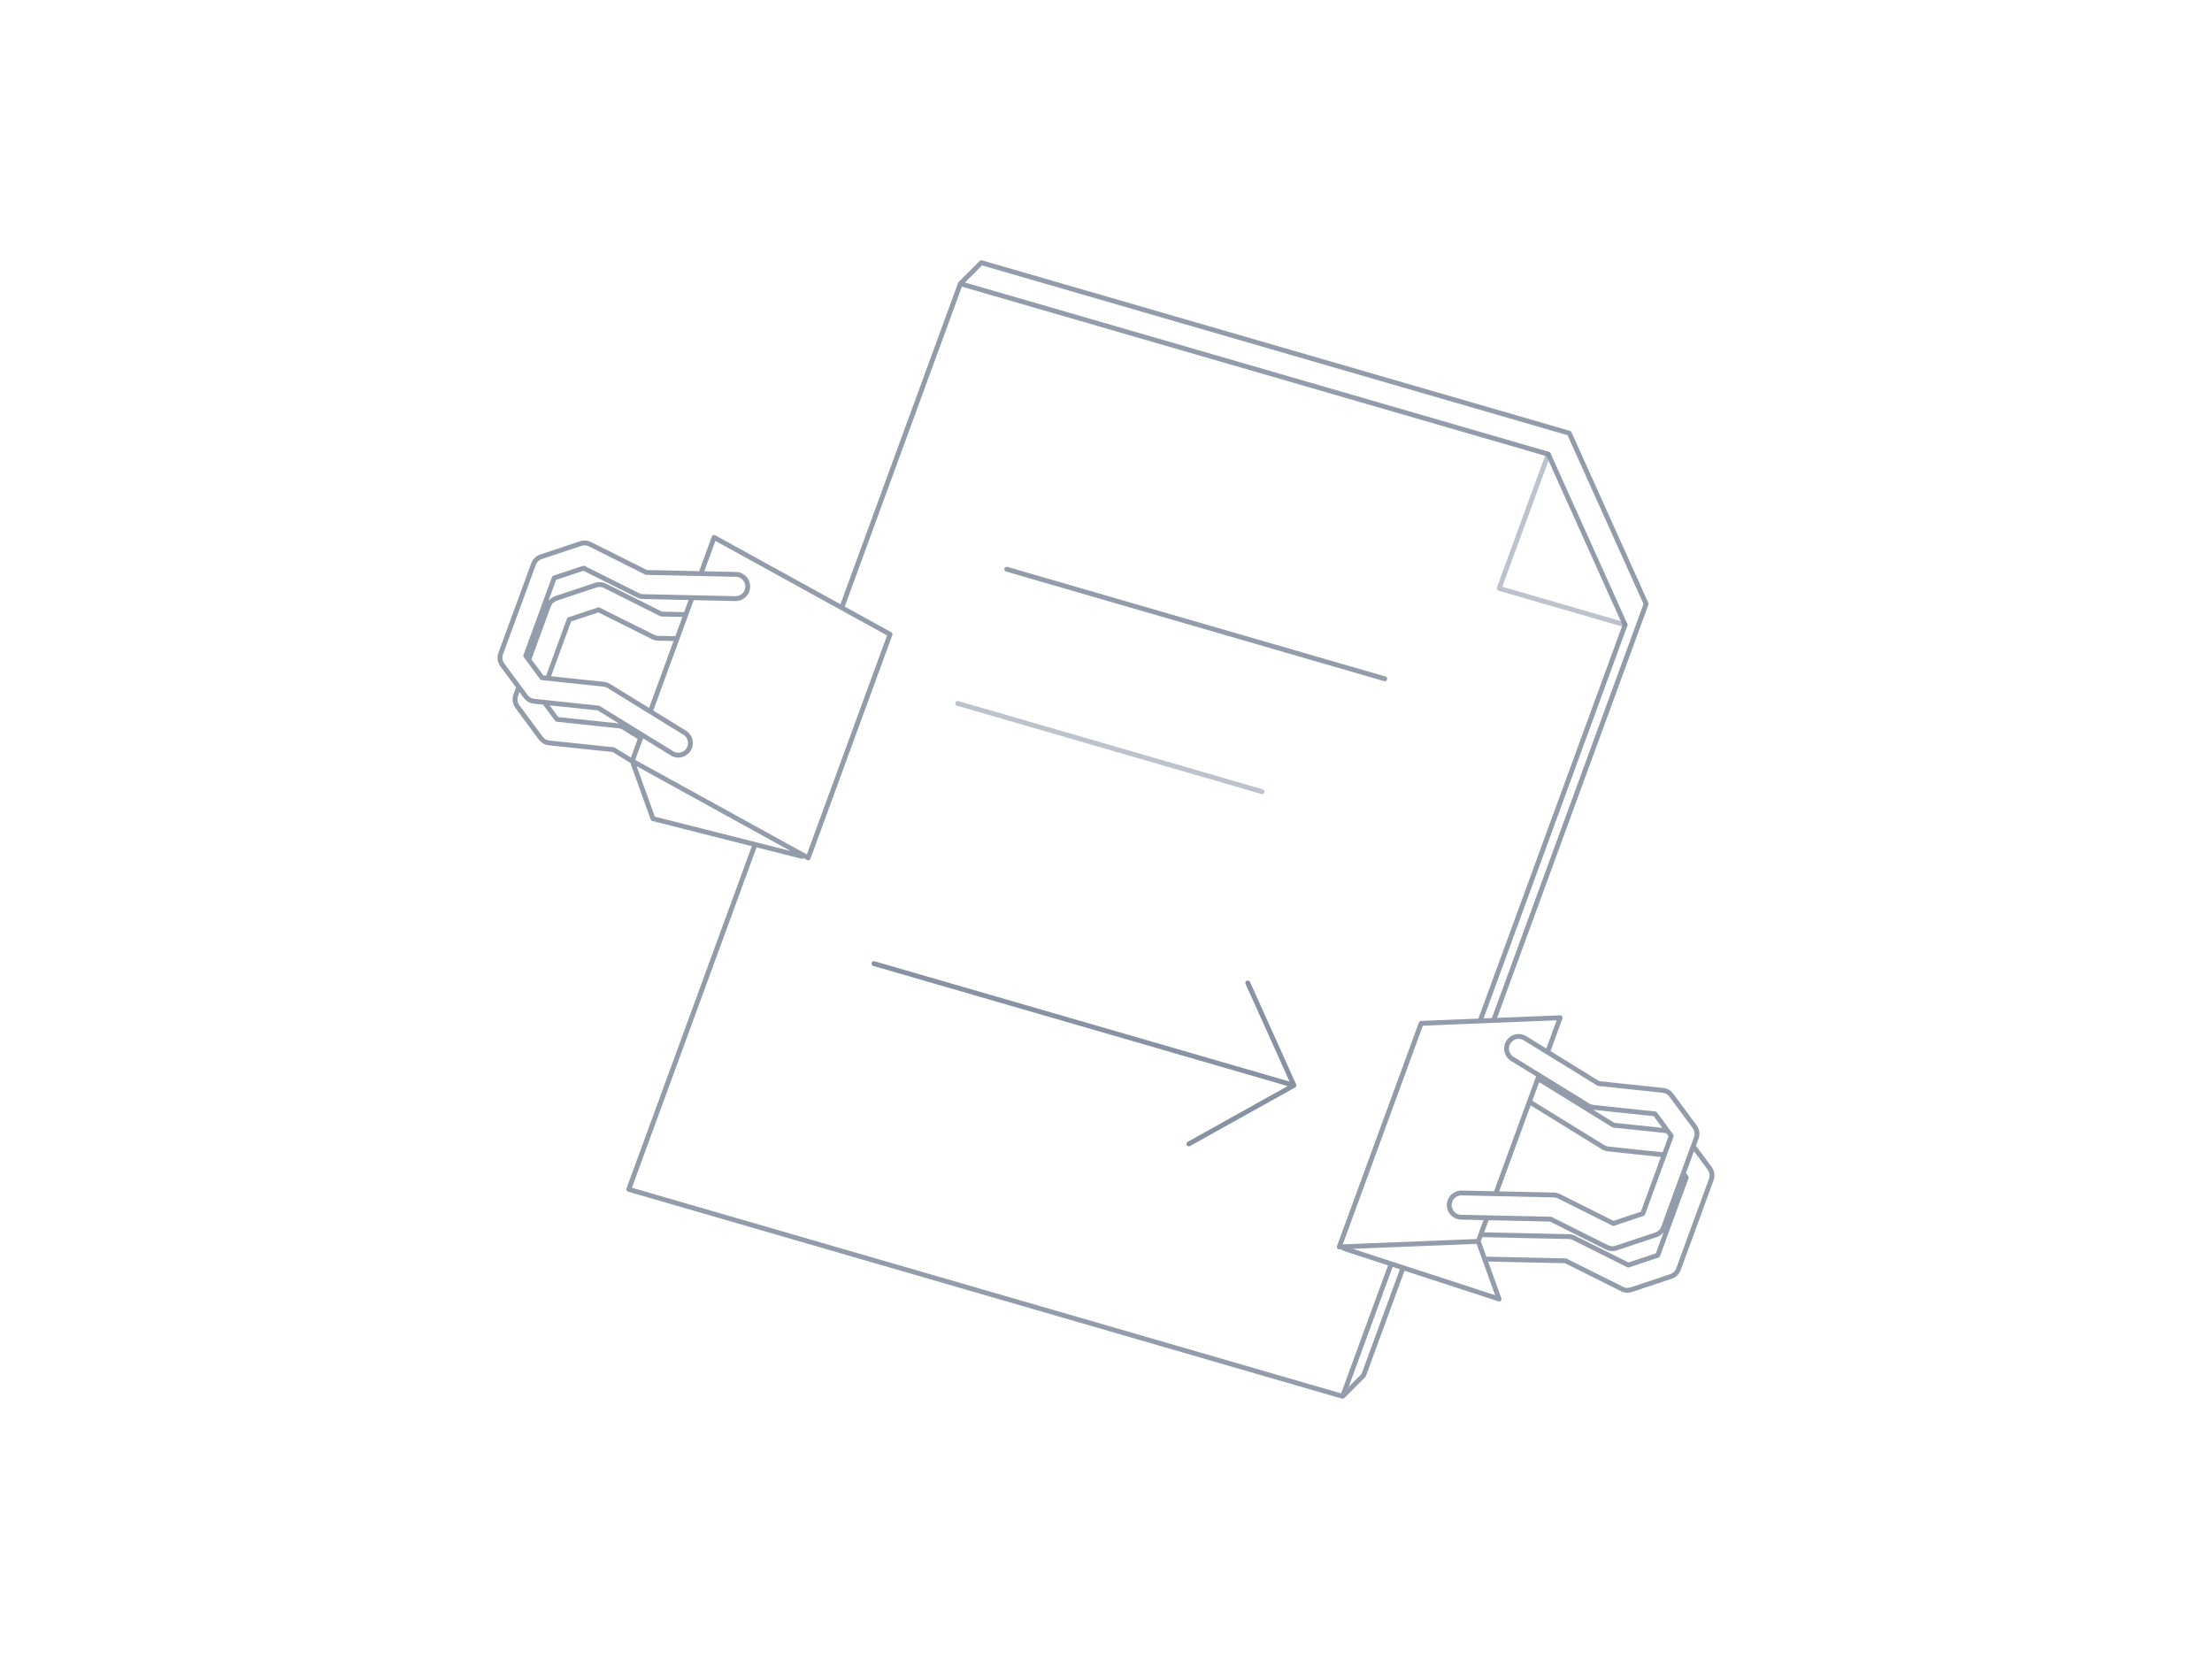
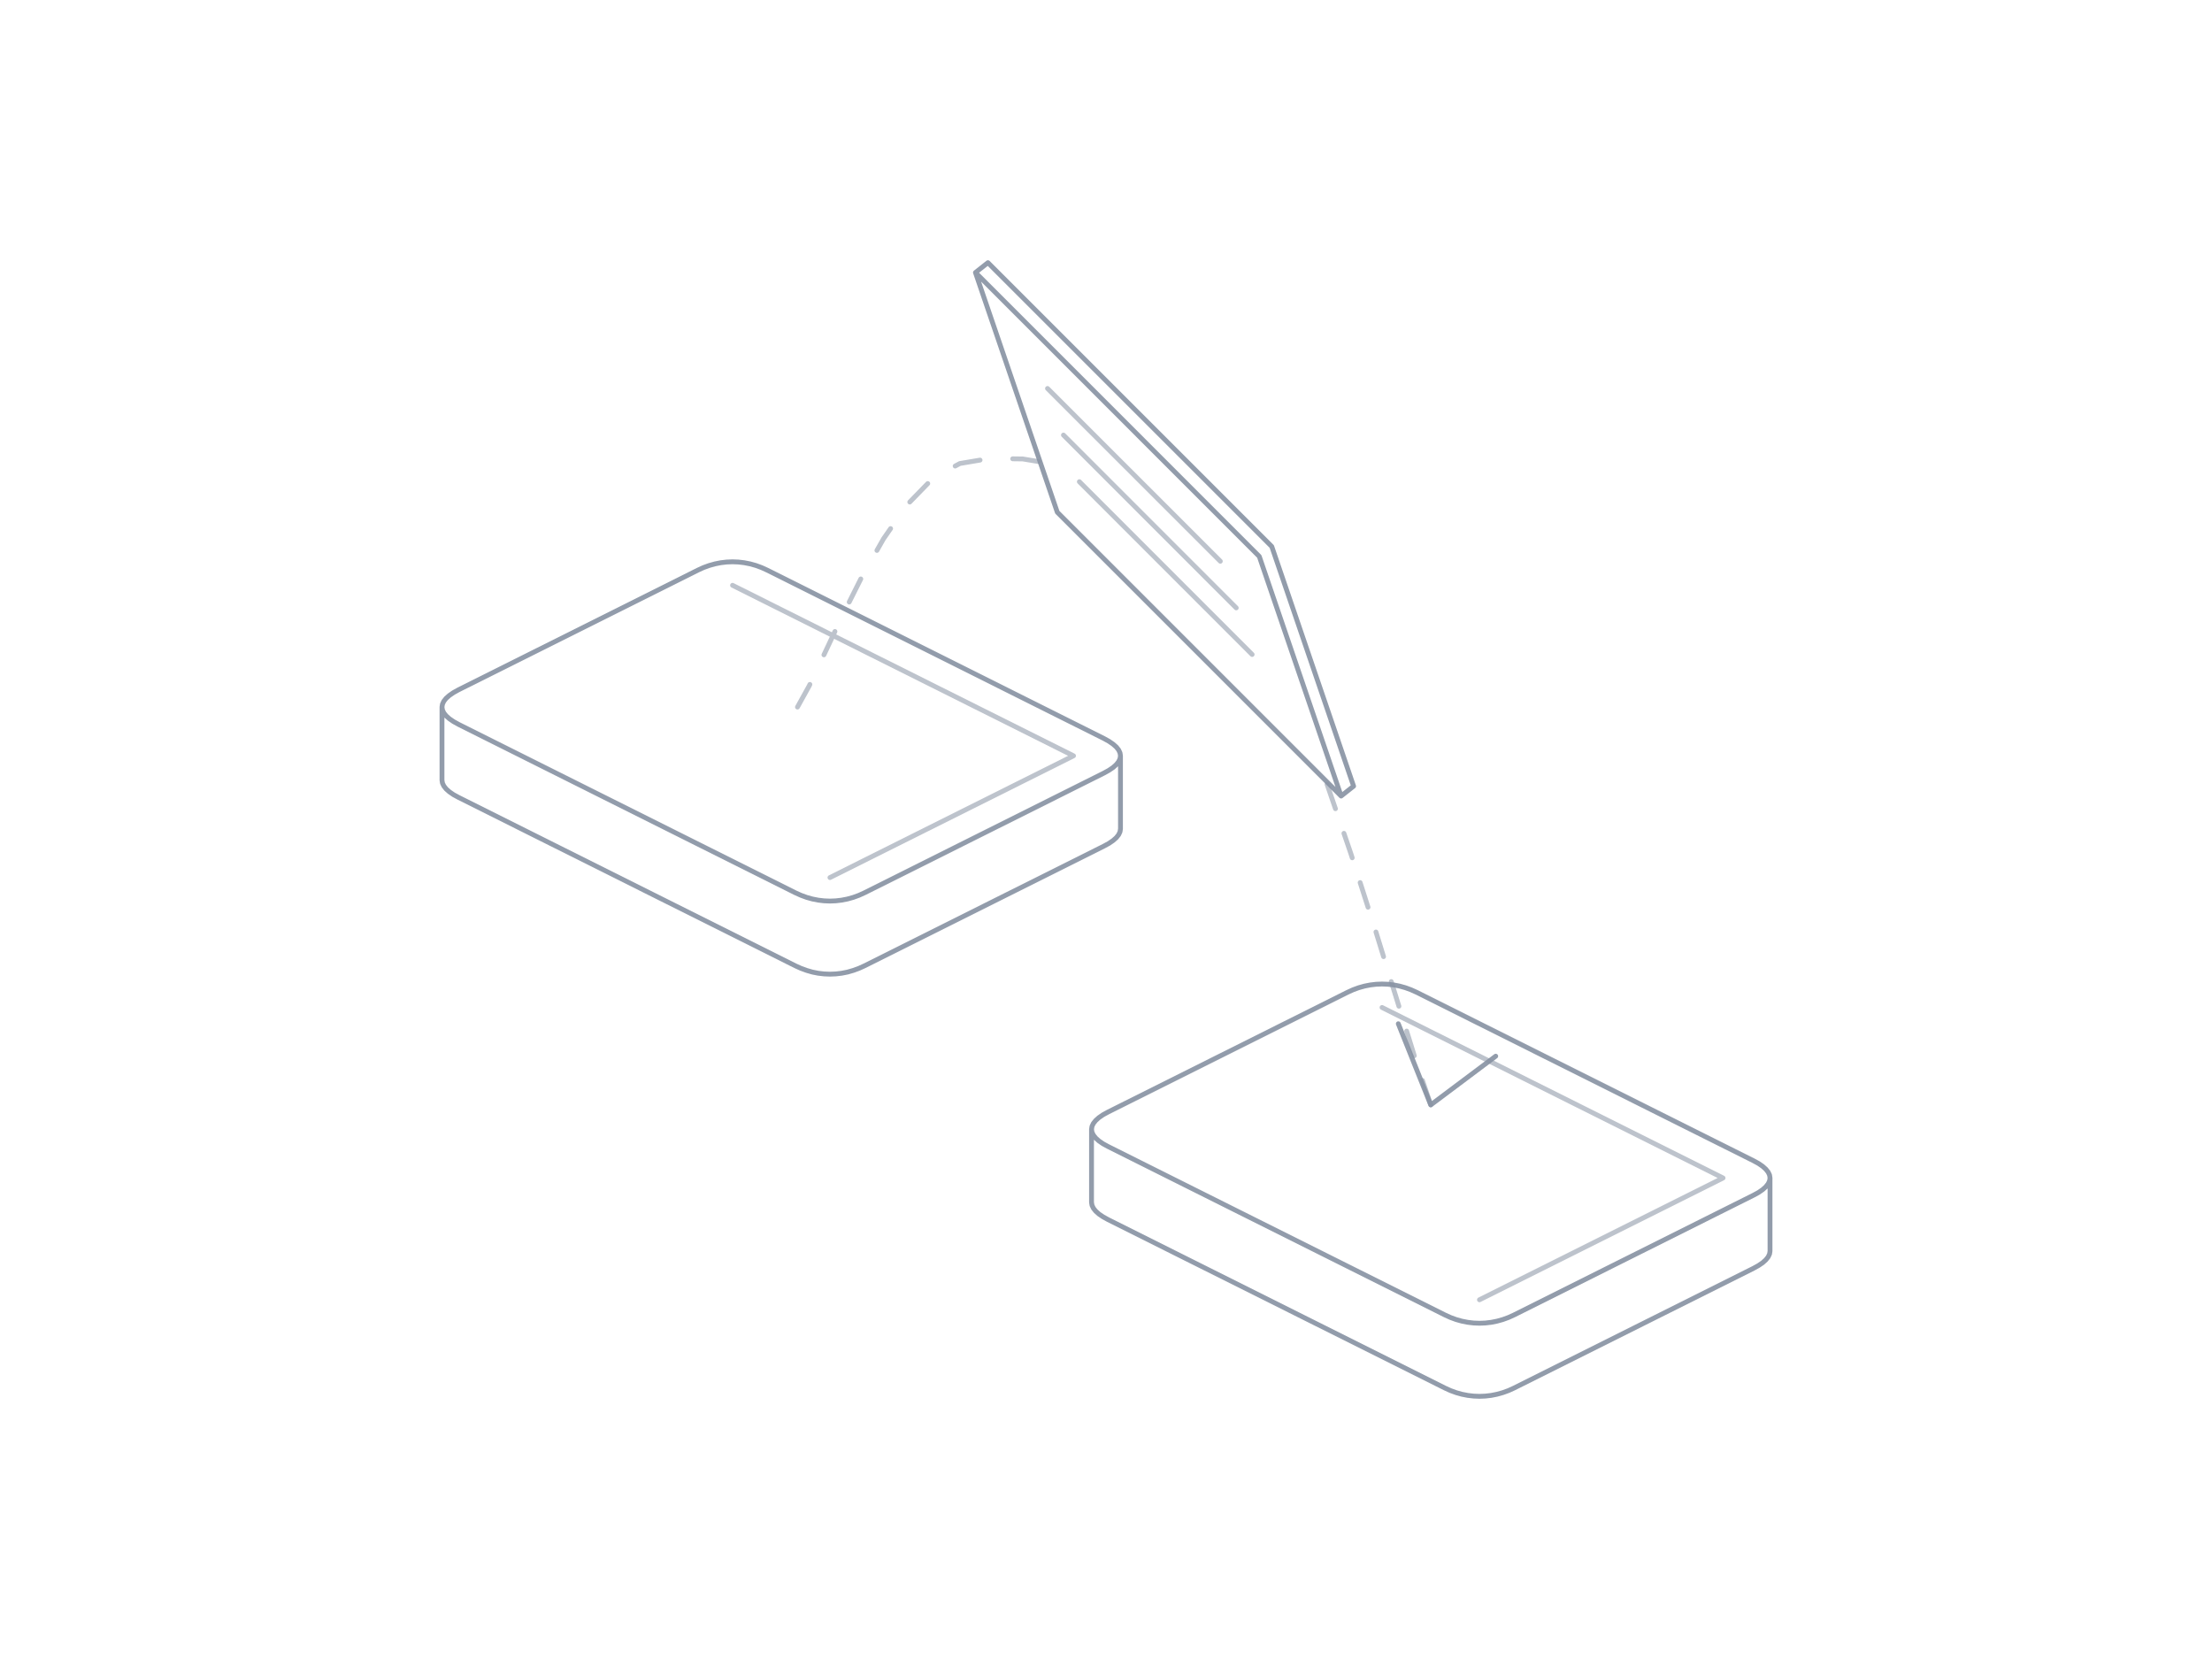
<svg xmlns="http://www.w3.org/2000/svg" viewBox="0 0 480 360" role="img" color="#8792a2" fill="none" stroke="currentColor" stroke-width="1.05" stroke-linecap="round" stroke-linejoin="round">
-   <path vector-effect="non-scaling-stroke" stroke-opacity=".55" d="M335.98,98.55 325.31,127.67 352.65,135.59 M207.81,152.63 273.88,171.79" />
-   <path vector-effect="non-scaling-stroke" stroke-opacity=".9" d="M212.96,57.00 208.40,61.56 182.78,131.54 M163.72,183.58 136.44,258.08 291.35,303.00 295.90,298.44 304.34,275.42 M324.24,221.07 357.21,131.04 340.53,94.00 212.96,57.00 M136.44,258.08 291.35,303.00 301.76,274.58 M321.31,221.19 352.65,135.59 335.98,98.55 208.40,61.56 182.78,131.54 M163.72,183.58 136.44,258.08 M218.47,123.52 300.48,147.30 M135.38,157.89 135.03,157.71 134.66,157.58 134.28,157.51 120.87,156.10 118.42,152.79 M118.98,146.86 123.53,134.44 129.90,132.32 141.71,138.22 142.07,138.37 142.44,138.46 142.83,138.50 146.54,138.58 M148.46,133.36 143.53,133.25 131.28,127.12 130.96,126.99 130.63,126.90 130.29,126.85 129.95,126.85 129.61,126.89 129.27,126.98 120.66,129.85 120.35,129.98 120.06,130.15 119.79,130.35 119.54,130.58 119.33,130.85 119.16,131.13 119.02,131.44 114.87,142.78 M112.42,149.48 111.92,150.85 111.82,151.16 111.77,151.48 111.76,151.81 111.78,152.13 111.85,152.45 111.95,152.76 112.09,153.05 112.27,153.32 117.33,160.16 117.56,160.43 117.84,160.67 118.14,160.88 118.46,161.03 118.81,161.14 119.17,161.21 133.13,162.68 136.87,164.99 M138.72,159.95 135.38,157.89 M137.37,165.64 141.70,177.65 174.03,185.83 M175.37,186.17 137.19,165.14 139.15,159.78 M141.24,154.07 150.04,130.04 M152.21,124.13 154.96,116.62 193.14,137.64 175.37,186.17 M132.12,148.86 131.77,148.68 131.40,148.55 131.02,148.48 117.61,147.06 114.09,142.30 120.27,125.41 126.65,123.29 138.45,129.19 138.81,129.33 139.18,129.43 139.57,129.46 159.57,129.90 159.92,129.88 160.25,129.82 160.58,129.72 160.89,129.57 161.18,129.39 161.45,129.17 161.68,128.91 161.88,128.63 162.04,128.33 162.15,128.00 162.23,127.67 162.26,127.32 162.24,126.98 162.18,126.64 162.08,126.31 161.93,126.00 161.75,125.71 161.53,125.45 161.27,125.22 160.99,125.02 160.69,124.86 160.36,124.74 160.03,124.67 159.69,124.64 140.27,124.22 128.02,118.09 127.71,117.96 127.37,117.87 127.03,117.82 126.69,117.82 126.35,117.86 126.02,117.95 117.40,120.82 117.09,120.95 116.80,121.11 116.53,121.31 116.29,121.55 116.08,121.81 115.90,122.10 115.77,122.41 108.66,141.82 108.57,142.13 108.51,142.45 108.50,142.78 108.52,143.10 108.59,143.42 108.70,143.72 108.84,144.02 109.01,144.29 114.07,151.12 114.31,151.40 114.58,151.64 114.88,151.84 115.21,152.00 115.55,152.11 115.91,152.17 129.87,153.65 145.81,163.47 146.11,163.63 146.44,163.75 146.77,163.83 147.11,163.86 147.46,163.85 147.80,163.79 148.13,163.69 148.44,163.55 148.73,163.37 149.00,163.15 149.23,162.89 149.43,162.61 149.59,162.31 149.71,161.99 149.79,161.65 149.82,161.31 149.81,160.97 149.75,160.63 149.65,160.30 149.51,159.98 149.32,159.69 149.10,159.43 148.85,159.19 148.57,158.99 132.12,148.86 M339.73,273.59 351.98,279.71 352.29,279.85 352.63,279.94 352.97,279.98 353.31,279.99 353.65,279.94 353.98,279.86 362.60,276.99 362.91,276.86 363.20,276.69 363.47,276.49 363.71,276.26 363.92,275.99 364.10,275.70 364.23,275.39 371.34,255.98 371.43,255.67 371.49,255.35 371.50,255.03 371.48,254.71 371.41,254.39 371.30,254.08 371.16,253.79 370.99,253.52 367.69,249.06 M361.39,245.34 350.13,244.16 334.19,234.33 334.02,234.24 M332.18,239.27 347.88,248.95 348.23,249.13 348.60,249.25 348.98,249.32 360.78,250.57 M365.52,254.97 365.91,255.51 359.73,272.39 353.35,274.52 341.55,268.62 341.19,268.47 340.82,268.38 340.43,268.34 321.68,267.93 M322.54,273.22 339.73,273.59 M320.90,269.70 325.29,281.88 291.58,270.89 M290.62,270.58 320.78,269.38 322.53,264.60 M324.70,258.69 333.85,233.69 M335.94,227.98 338.55,220.85 308.39,222.06 290.62,270.58 M336.47,264.55 348.72,270.68 349.04,270.81 349.37,270.90 349.71,270.95 350.05,270.95 350.39,270.91 350.73,270.82 359.34,267.95 359.65,267.83 359.94,267.66 360.21,267.46 360.46,267.22 360.67,266.96 360.84,266.67 360.98,266.36 368.08,246.95 368.18,246.64 368.23,246.32 368.24,246.00 368.22,245.67 368.15,245.35 368.05,245.05 367.91,244.76 367.73,244.48 362.67,237.65 362.44,237.37 362.16,237.13 361.86,236.93 361.54,236.77 361.19,236.66 360.83,236.60 346.87,235.12 330.93,225.30 330.63,225.14 330.31,225.02 329.97,224.94 329.63,224.91 329.28,224.92 328.94,224.98 328.62,225.08 328.30,225.22 328.01,225.41 327.75,225.63 327.51,225.88 327.31,226.16 327.15,226.46 327.03,226.78 326.95,227.12 326.92,227.46 326.94,227.81 326.99,228.15 327.09,228.47 327.24,228.79 327.42,229.08 327.64,229.34 327.89,229.58 328.17,229.78 344.62,239.91 344.97,240.10 345.34,240.22 345.72,240.29 359.13,241.71 362.66,246.47 356.47,263.36 350.10,265.49 338.29,259.58 337.93,259.44 337.56,259.34 337.17,259.31 317.17,258.87 316.83,258.89 316.49,258.95 316.16,259.05 315.85,259.20 315.56,259.38 315.29,259.60 315.06,259.86 314.86,260.14 314.71,260.45 314.59,260.77 314.51,261.10 314.48,261.45 314.50,261.79 314.56,262.13 314.66,262.46 314.81,262.77 314.99,263.06 315.21,263.32 315.47,263.56 315.75,263.75 316.05,263.91 316.38,264.03 316.71,264.10 317.06,264.13 336.47,264.55" />
-   <path vector-effect="non-scaling-stroke" stroke-opacity="1" d="M189.65,209.10 280.78,235.52 M270.77,213.30 280.78,235.52 257.98,248.23" />
+   <path vector-effect="non-scaling-stroke" stroke-opacity=".55" d="M158.96,127.01 232.95,164.01 180.10,190.43 M299.90,218.62 373.90,255.62 321.04,282.05 M173.05,153.43 175.60,148.82 175.74,148.52 M178.79,142.10 178.80,142.08 181.18,137.03 M184.28,130.64 186.79,125.63 M190.29,119.44 191.72,116.92 193.26,114.70 M197.42,108.94 201.32,104.93 M207.27,101.13 208.29,100.58 212.67,99.84 M219.75,99.56 221.94,99.59 225.30,100.15 M287.97,170.19 289.79,175.49 M291.63,180.83 293.07,185.04 293.43,186.14 M295.15,191.52 296.86,196.86 M298.58,202.24 300.23,207.59 M301.90,213.00 303.29,217.48 303.56,218.35 M305.24,223.74 306.90,229.09 M308.68,234.46 310.47,239.76 M227.31,84.30 264.81,121.79 M230.77,94.41 268.26,131.91 M234.22,104.53 271.71,142.02" />
+   <path vector-effect="non-scaling-stroke" stroke-opacity=".9" d="M158.96,121.91 157.68,121.96 156.41,122.11 155.15,122.36 153.90,122.71 152.66,123.16 151.45,123.71 99.51,149.68 98.41,150.29 97.51,150.91 96.81,151.53 96.31,152.16 96.01,152.80 95.91,153.43 95.91,169.29 96.01,169.93 96.31,170.56 96.81,171.20 97.51,171.82 98.41,172.44 99.51,173.04 172.59,209.58 173.81,210.13 175.04,210.58 176.29,210.94 177.55,211.19 178.82,211.34 180.10,211.39 181.37,211.34 182.64,211.19 183.91,210.94 185.16,210.58 186.39,210.13 187.60,209.58 239.54,183.61 240.64,183.01 241.54,182.39 242.24,181.77 242.74,181.14 243.04,180.50 243.14,179.86 243.14,164.01 243.04,163.37 242.74,162.73 242.24,162.10 241.54,161.48 240.64,160.86 239.54,160.25 166.46,123.71 165.25,123.16 164.02,122.71 162.77,122.36 161.50,122.11 160.23,121.96 158.96,121.91 M243.14,164.01 243.04,164.64 242.74,165.28 242.24,165.91 241.54,166.54 240.64,167.15 239.54,167.76 187.60,193.73 186.39,194.28 185.16,194.73 183.91,195.08 182.64,195.33 181.37,195.48 180.10,195.53 178.82,195.48 177.55,195.33 176.29,195.08 175.04,194.73 173.81,194.28 172.59,193.73 99.51,157.19 98.41,156.58 97.51,155.96 96.81,155.34 96.31,154.71 96.01,154.07 95.91,153.43 M299.90,213.53 298.63,213.58 297.36,213.73 296.09,213.98 294.84,214.33 293.61,214.78 292.40,215.33 240.46,241.30 239.36,241.90 238.46,242.52 237.76,243.15 237.26,243.78 236.96,244.41 236.86,245.05 236.86,260.91 236.96,261.54 237.26,262.18 237.76,262.81 238.46,263.44 239.36,264.05 240.46,264.66 313.54,301.20 314.75,301.75 315.98,302.20 317.23,302.55 318.50,302.80 319.77,302.95 321.04,303.00 322.32,302.95 323.59,302.80 324.85,302.55 326.10,302.20 327.34,301.75 328.55,301.20 380.49,275.23 381.59,274.62 382.49,274.01 383.19,273.38 383.69,272.75 383.99,272.11 384.09,271.48 384.09,255.62 383.99,254.98 383.69,254.35 383.19,253.72 382.49,253.09 381.59,252.47 380.49,251.87 307.41,215.33 306.19,214.78 304.96,214.33 303.71,213.98 302.45,213.73 301.18,213.58 299.90,213.53 M384.09,255.62 383.99,256.26 383.69,256.89 383.19,257.52 382.49,258.15 381.59,258.77 380.49,259.37 328.55,285.34 327.34,285.89 326.10,286.34 324.85,286.69 323.59,286.94 322.32,287.09 321.04,287.14 319.77,287.09 318.50,286.94 317.23,286.69 315.98,286.34 314.75,285.89 313.54,285.34 240.46,248.80 239.36,248.20 238.46,247.58 237.76,246.95 237.26,246.32 236.96,245.69 236.86,245.05 M275.97,118.59 214.38,57.00 211.67,59.14 229.43,111.15 291.02,172.74 293.73,170.60 275.97,118.59 M229.43,111.15 291.02,172.74 273.26,120.74 211.67,59.14 229.43,111.15 M303.43,222.15 310.47,239.76 324.57,229.19" />
</svg>
